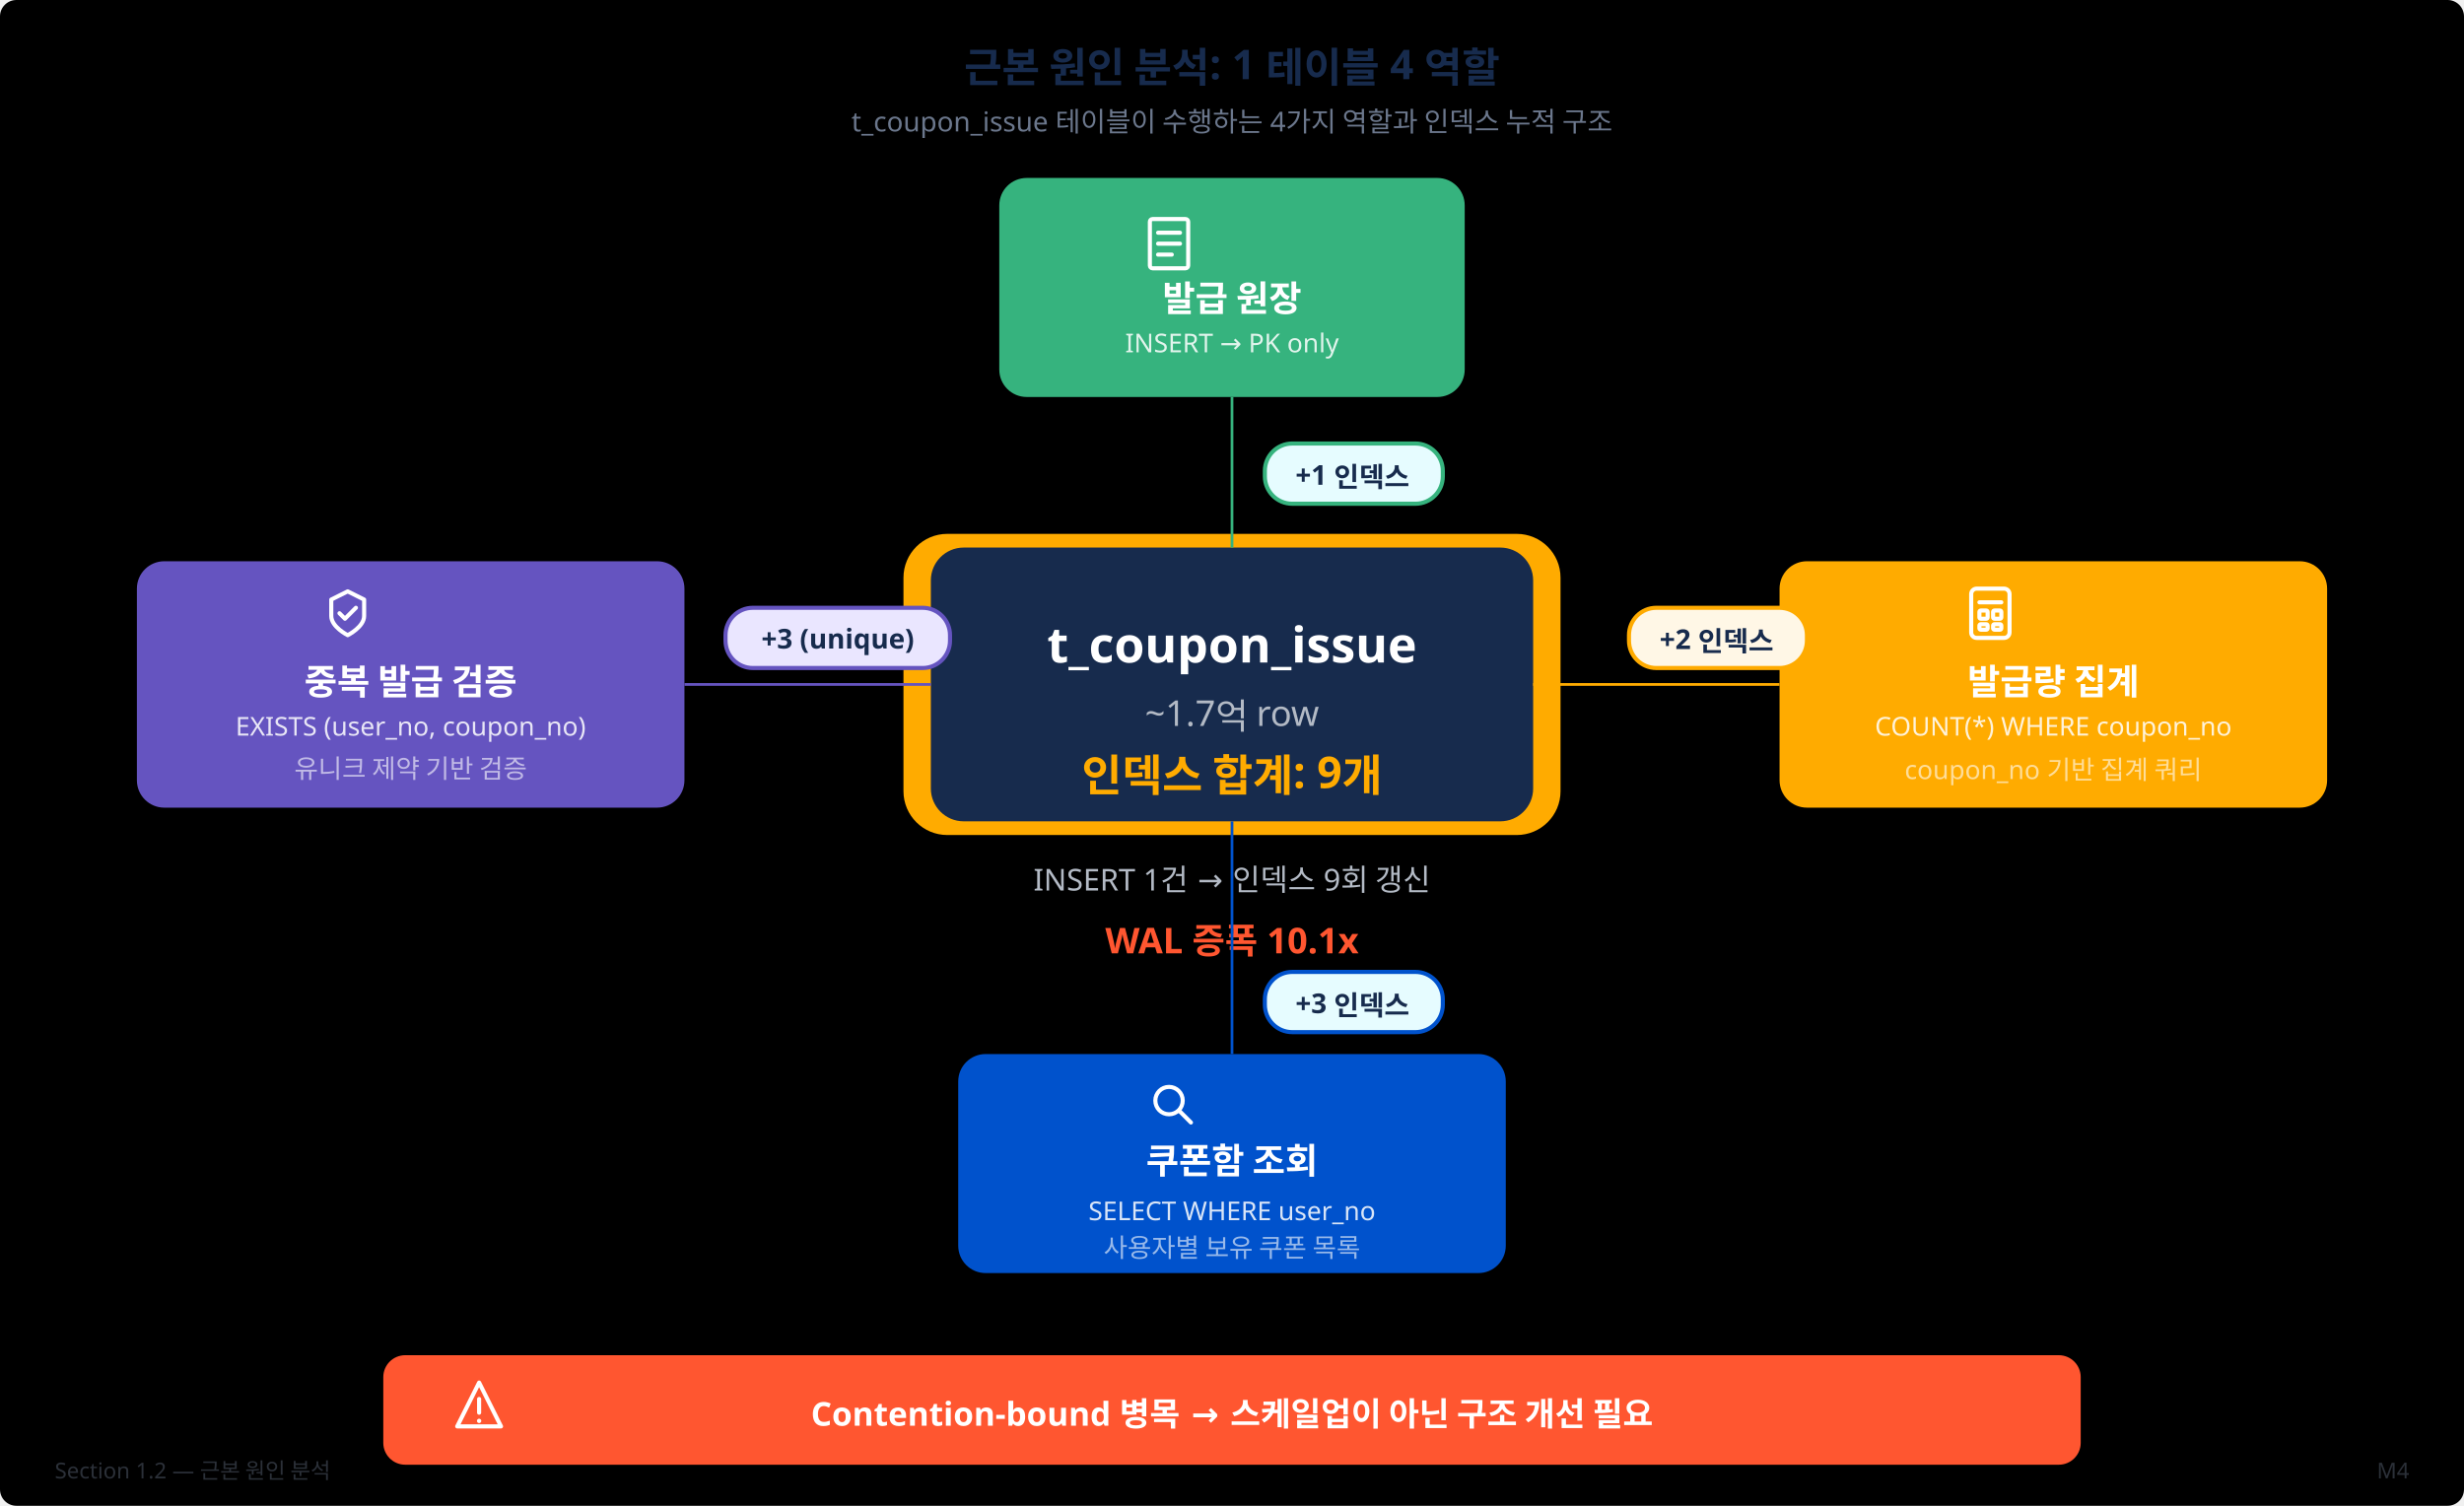
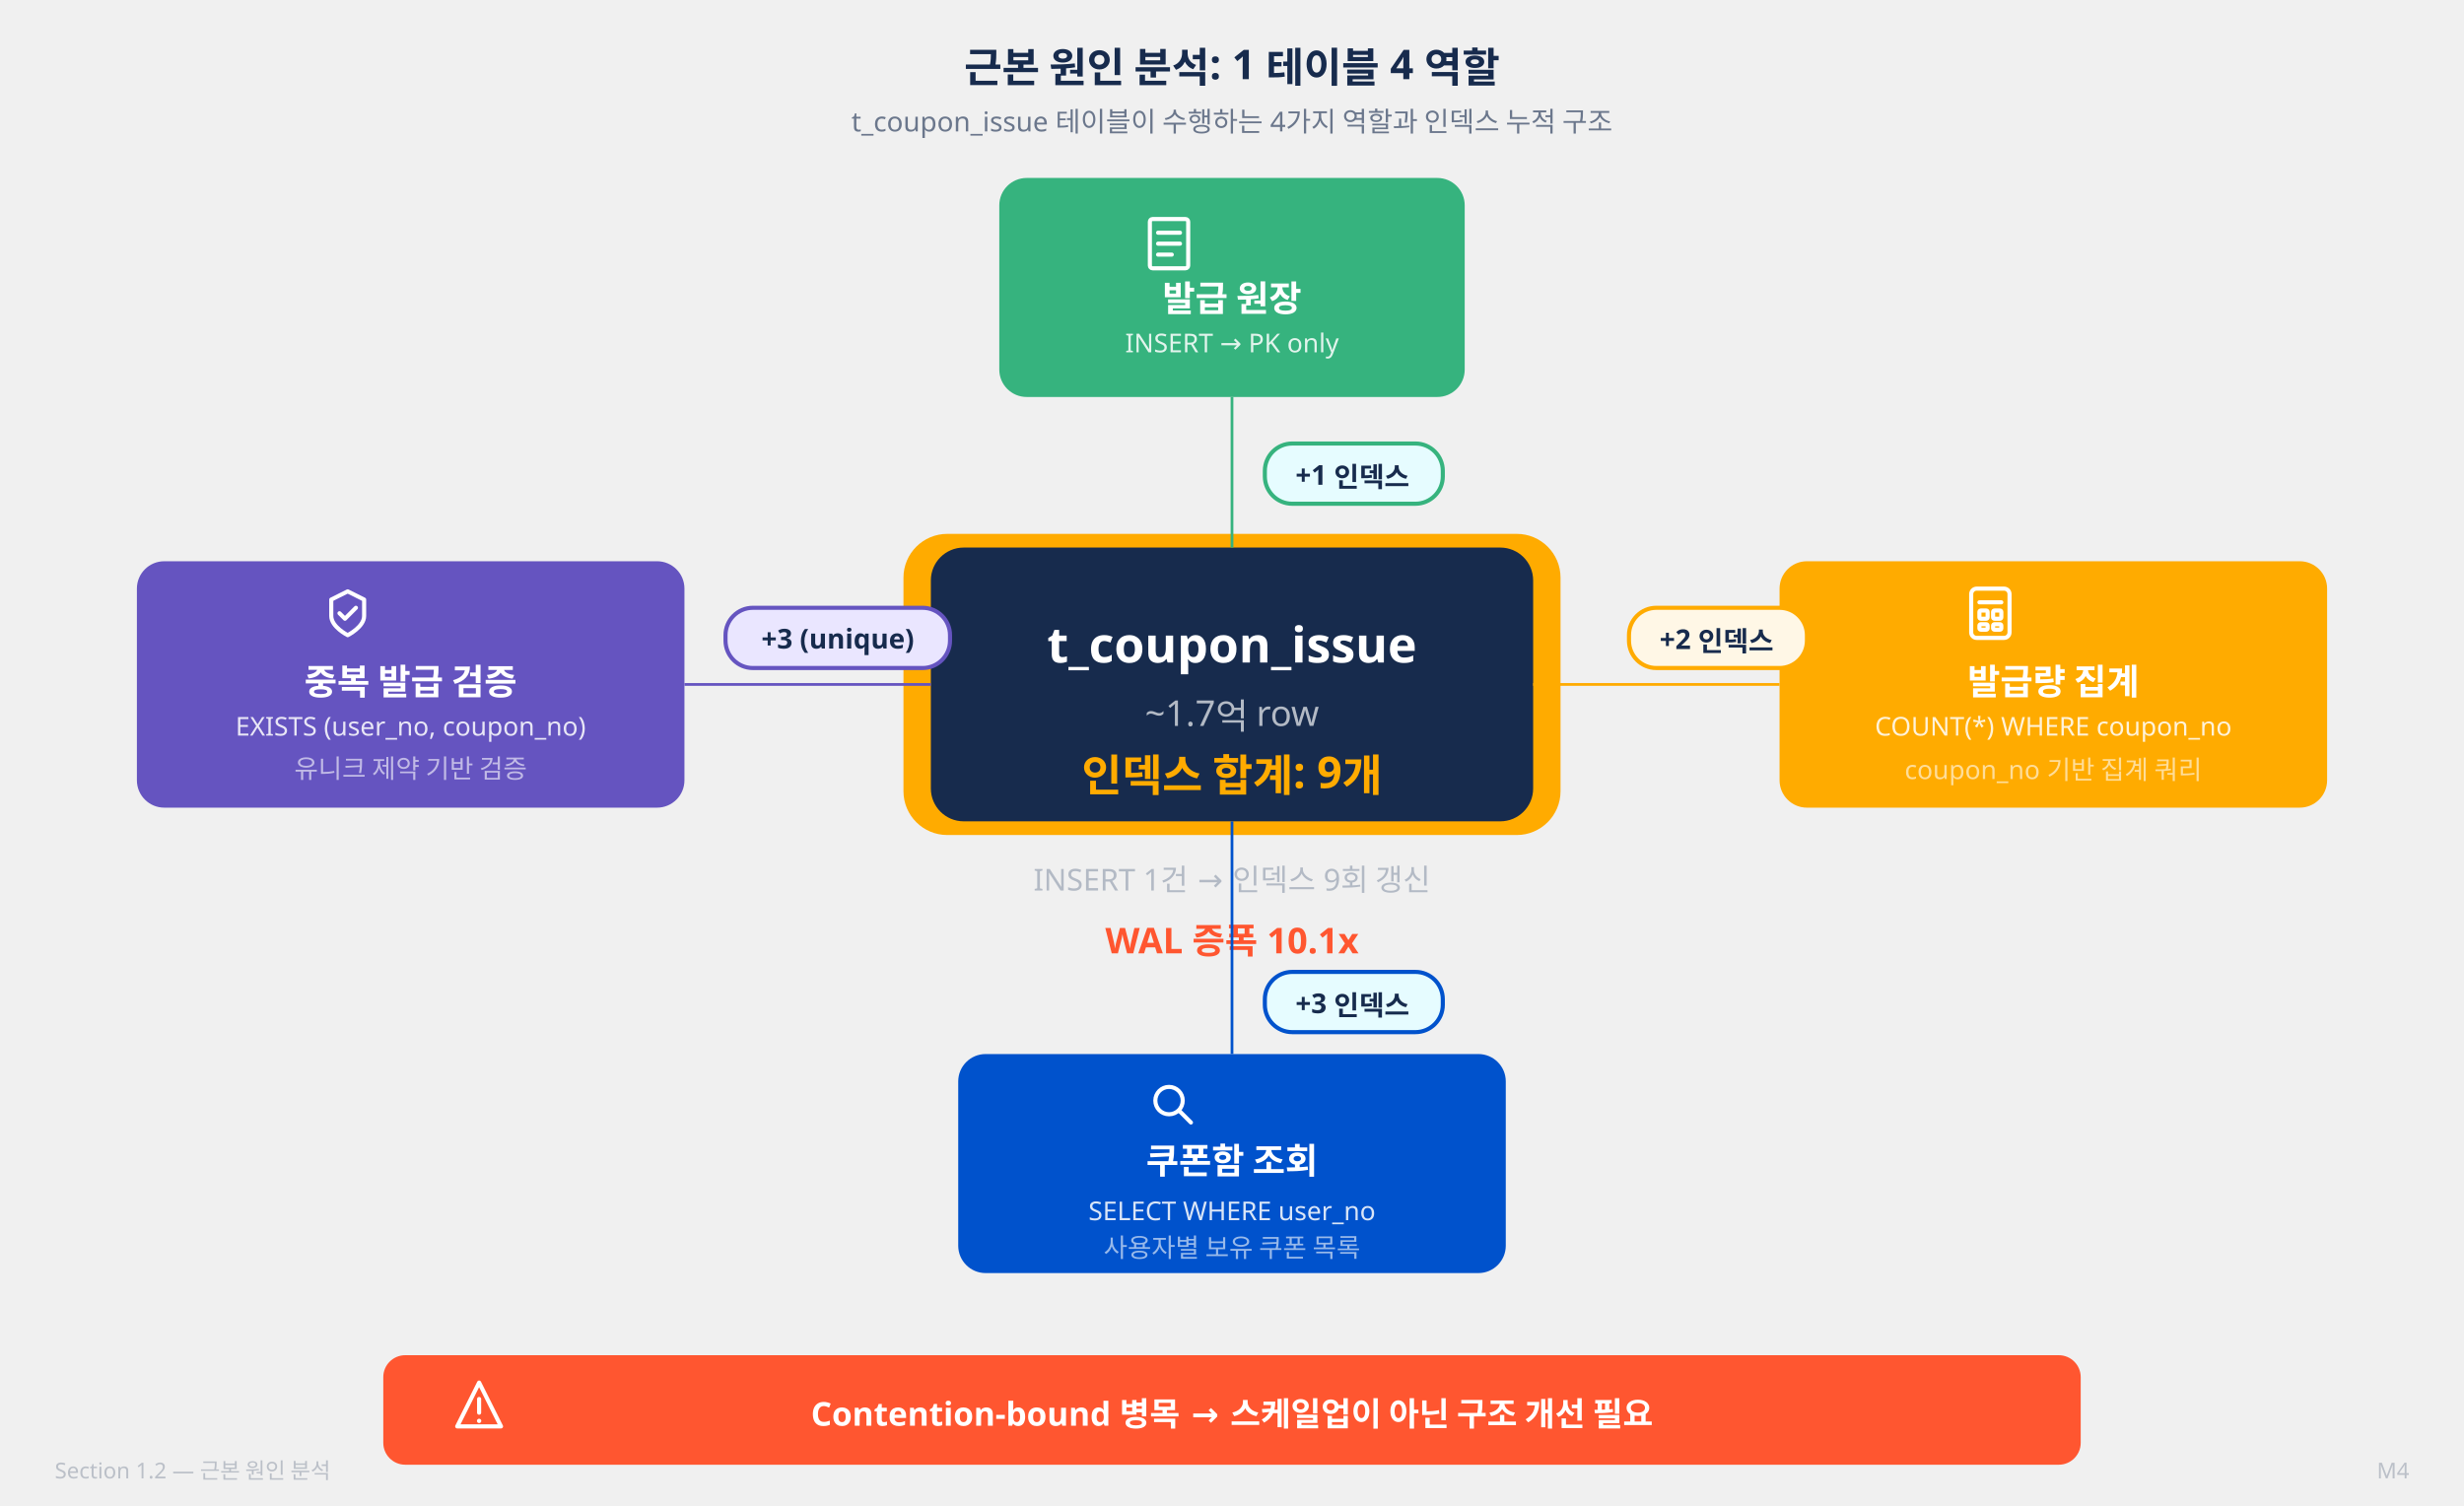
<svg xmlns="http://www.w3.org/2000/svg" viewBox="0 0 900 550" width="900" height="550" font-family="'Segoe UI','Apple SD Gothic Neo','Malgun Gothic',sans-serif">
  <style>  } .bg { fill: #FAFBFC; } /* Center box */ .center-box { opacity: 1;  } .center-rect { fill: #172B4D; rx: 12; } .center-title { fill: #FFFFFF; font-size: 18px; font-weight: 800; text-anchor: middle; dominant-baseline: central; } .center-sub { fill: #B3BAC5; font-size: 13px; text-anchor: middle; dominant-baseline: central; } /* Role nodes */ .role-node { opacity: 1; } .role-rect { rx: 10; } .role-title { fill: #FFFFFF; font-size: 13px; font-weight: 700; text-anchor: middle; dominant-baseline: central; } .role-sub { fill: rgba(255,255,255,0.85); font-size: 9.5px; text-anchor: middle; dominant-baseline: central; } .icon-shape { fill: none; stroke: #fff; stroke-width: 1.5; stroke-linecap: round; stroke-linejoin: round; } .role-node .role-node .role-node .role-node /* Connection lines */ .conn-line { stroke-width: 2.5; fill: none; stroke-dasharray: 300; stroke-dashoffset: 0; opacity: 1; } .conn-line.c0 { stroke: #36B37E;  } .conn-line.c1 { stroke: #FFAB00;  } .conn-line.c2 { stroke: #0052CC;  } .conn-line.c3 { stroke: #6554C0;  } /* Index count badges */ .idx-count { opacity: 1; } .idx-badge { rx: 10; } .idx-text { font-size: 10px; font-weight: 700; fill: #172B4D; text-anchor: middle; dominant-baseline: central; } .idx-count .idx-count .idx-count .idx-count /* Center accumulation */ .accum { opacity: 1; }   .accum-title { fill: #FFAB00; font-size: 16px; font-weight: 800; text-anchor: middle; dominant-baseline: central; } .accum-detail { fill: #B3BAC5; font-size: 11px; text-anchor: middle; dominant-baseline: central; } .wal-text { fill: #FF5630; font-size: 13px; font-weight: 800; text-anchor: middle; dominant-baseline: central; opacity: 1;  } /* Warning pulse */ .warn-pulse { opacity: 1;  } /* Warning banner */ .warn-banner { opacity: 1;   } .warn-banner-bg { fill: #FF5630; rx: 8; } .warn-banner-text { fill: #FFFFFF; font-size: 12px; font-weight: 700; text-anchor: middle; dominant-baseline: central; }  to { opacity: 1; } }  60% { opacity: 1; transform: scale(1.2); } 100% { opacity: 1; transform: scale(1); } }  to { stroke-dashoffset: 0; opacity: 1; } }  to { opacity: 1;  } }  50% { opacity: 0.35; transform: scale(1.08); } } </style>
-   <rect class="bg" width="900" height="550" rx="6" />
+   <rect class="bg" width="900" height="550" rx="6" fill="none" />
  <text x="450" y="30" text-anchor="middle" font-size="15" font-weight="800" fill="#172B4D">근본 원인 분석: 1 테이블 4 역할</text>
  <text x="450" y="48" text-anchor="middle" font-size="10" fill="#6B778C">t_coupon_issue 테이블이 수행하는 4가지 역할과 인덱스 누적 구조</text>
  <g class="center-box">
    <rect class="warn-pulse" x="330" y="195" width="240" height="110" rx="16" fill="#FFAB00" />
    <rect class="center-rect" x="340" y="200" width="220" height="100" rx="12" />
    <text class="center-title" x="450" y="235">t_coupon_issue</text>
    <text class="center-sub" x="450" y="260">~1.7억 row</text>
    <g class="accum a1">
      <text class="accum-title" x="450" y="282">인덱스 합계: 9개</text>
    </g>
  </g>
  <g class="accum a2">
    <text class="accum-detail" x="450" y="320">INSERT 1건 → 인덱스 9회 갱신</text>
  </g>
  <text class="wal-text" x="450" y="342">WAL 증폭 10.1x</text>
  <g class="role-node n0">
    <rect class="role-rect" x="365" y="65" width="170" height="80" fill="#36B37E" />
    <g transform="translate(420, 80)">
      <rect class="icon-shape" x="0" y="0" width="14" height="18" rx="1" />
      <line class="icon-shape" x1="3" y1="5" x2="11" y2="5" />
      <line class="icon-shape" x1="3" y1="9" x2="11" y2="9" />
      <line class="icon-shape" x1="3" y1="13" x2="8" y2="13" />
    </g>
    <text class="role-title" x="450" y="108">발급 원장</text>
    <text class="role-sub" x="450" y="125">INSERT → PK only</text>
  </g>
  <g class="role-node n1">
    <rect class="role-rect" x="650" y="205" width="200" height="90" fill="#FFAB00" />
    <g transform="translate(720, 215)">
      <rect class="icon-shape" x="0" y="0" width="14" height="18" rx="2" />
      <line class="icon-shape" x1="3" y1="5" x2="11" y2="5" />
      <rect class="icon-shape" x="3" y="8" width="3" height="3" rx="0.5" />
      <rect class="icon-shape" x="8" y="8" width="3" height="3" rx="0.5" />
      <rect class="icon-shape" x="3" y="13" width="3" height="2" rx="0.5" />
      <rect class="icon-shape" x="8" y="13" width="3" height="2" rx="0.5" />
    </g>
    <text class="role-title" x="750" y="248">발급량 집계</text>
    <text class="role-sub" x="750" y="265">COUNT(*) WHERE coupon_no</text>
    <text class="role-sub" x="750" y="280" opacity="0.7" font-size="8">coupon_no 기반 집계 쿼리</text>
  </g>
  <g class="role-node n2">
    <rect class="role-rect" x="350" y="385" width="200" height="80" fill="#0052CC" />
    <g transform="translate(420, 395)">
      <circle class="icon-shape" cx="7" cy="7" r="5" />
      <line class="icon-shape" x1="11" y1="11" x2="15" y2="15" />
    </g>
    <text class="role-title" x="450" y="423">쿠폰함 조회</text>
    <text class="role-sub" x="450" y="442">SELECT WHERE user_no</text>
    <text class="role-sub" x="450" y="455" opacity="0.7" font-size="8">사용자별 보유 쿠폰 목록</text>
  </g>
  <g class="role-node n3">
    <rect class="role-rect" x="50" y="205" width="200" height="90" fill="#6554C0" />
    <g transform="translate(120, 215)">
      <path class="icon-shape" d="M7,1 L13,4 L13,10 C13,14 7,17 7,17 C7,17 1,14 1,10 L1,4 Z" />
      <polyline class="icon-shape" points="4,9 6,11 10,7" />
    </g>
    <text class="role-title" x="150" y="248">중복 발급 검증</text>
    <text class="role-sub" x="150" y="265">EXISTS (user_no, coupon_no)</text>
    <text class="role-sub" x="150" y="280" opacity="0.7" font-size="8">유니크 제약 기반 검증</text>
  </g>
  <line class="conn-line c0" x1="450" y1="200" x2="450" y2="145" />
  <line class="conn-line c1" x1="560" y1="250" x2="650" y2="250" />
  <line class="conn-line c2" x1="450" y1="300" x2="450" y2="385" />
  <line class="conn-line c3" x1="340" y1="250" x2="250" y2="250" />
  <g class="idx-count i0">
    <rect class="idx-badge" x="462" y="162" width="65" height="22" fill="#E6FCFF" stroke="#36B37E" stroke-width="1.5" rx="11" />
    <text class="idx-text" x="494" y="173" fill="#006644">+1 인덱스</text>
  </g>
  <g class="idx-count i1">
    <rect class="idx-badge" x="595" y="222" width="65" height="22" fill="#FFF7E6" stroke="#FFAB00" stroke-width="1.5" rx="11" />
    <text class="idx-text" x="627" y="233" fill="#FF8B00">+2 인덱스</text>
  </g>
  <g class="idx-count i2">
    <rect class="idx-badge" x="462" y="355" width="65" height="22" fill="#E6FCFF" stroke="#0052CC" stroke-width="1.5" rx="11" />
    <text class="idx-text" x="494" y="366" fill="#0747A6">+3 인덱스</text>
  </g>
  <g class="idx-count i3">
    <rect class="idx-badge" x="265" y="222" width="82" height="22" fill="#EAE6FF" stroke="#6554C0" stroke-width="1.5" rx="11" />
    <text class="idx-text" x="306" y="233" fill="#403294" font-size="9">+3 (unique)</text>
  </g>
  <g class="warn-banner">
    <rect class="warn-banner-bg" x="140" y="495" width="620" height="40" />
    <text class="warn-banner-text" x="450" y="515">Contention-bound 병목 → 스케일업이 아닌 구조 개선 필요</text>
    <g transform="translate(165, 503)">
      <polygon points="10,2 18,18 2,18" fill="none" stroke="#fff" stroke-width="1.5" stroke-linejoin="round" />
      <line x1="10" y1="8" x2="10" y2="13" stroke="#fff" stroke-width="1.5" stroke-linecap="round" />
      <circle cx="10" cy="16" r="0.8" fill="#fff" />
    </g>
  </g>
  <g opacity="0.4">
    <text x="20" y="540" font-size="8" fill="#6B778C">Section 1.2 — 근본 원인 분석</text>
    <text x="880" y="540" font-size="8" fill="#6B778C" text-anchor="end">M4</text>
  </g>
</svg>
